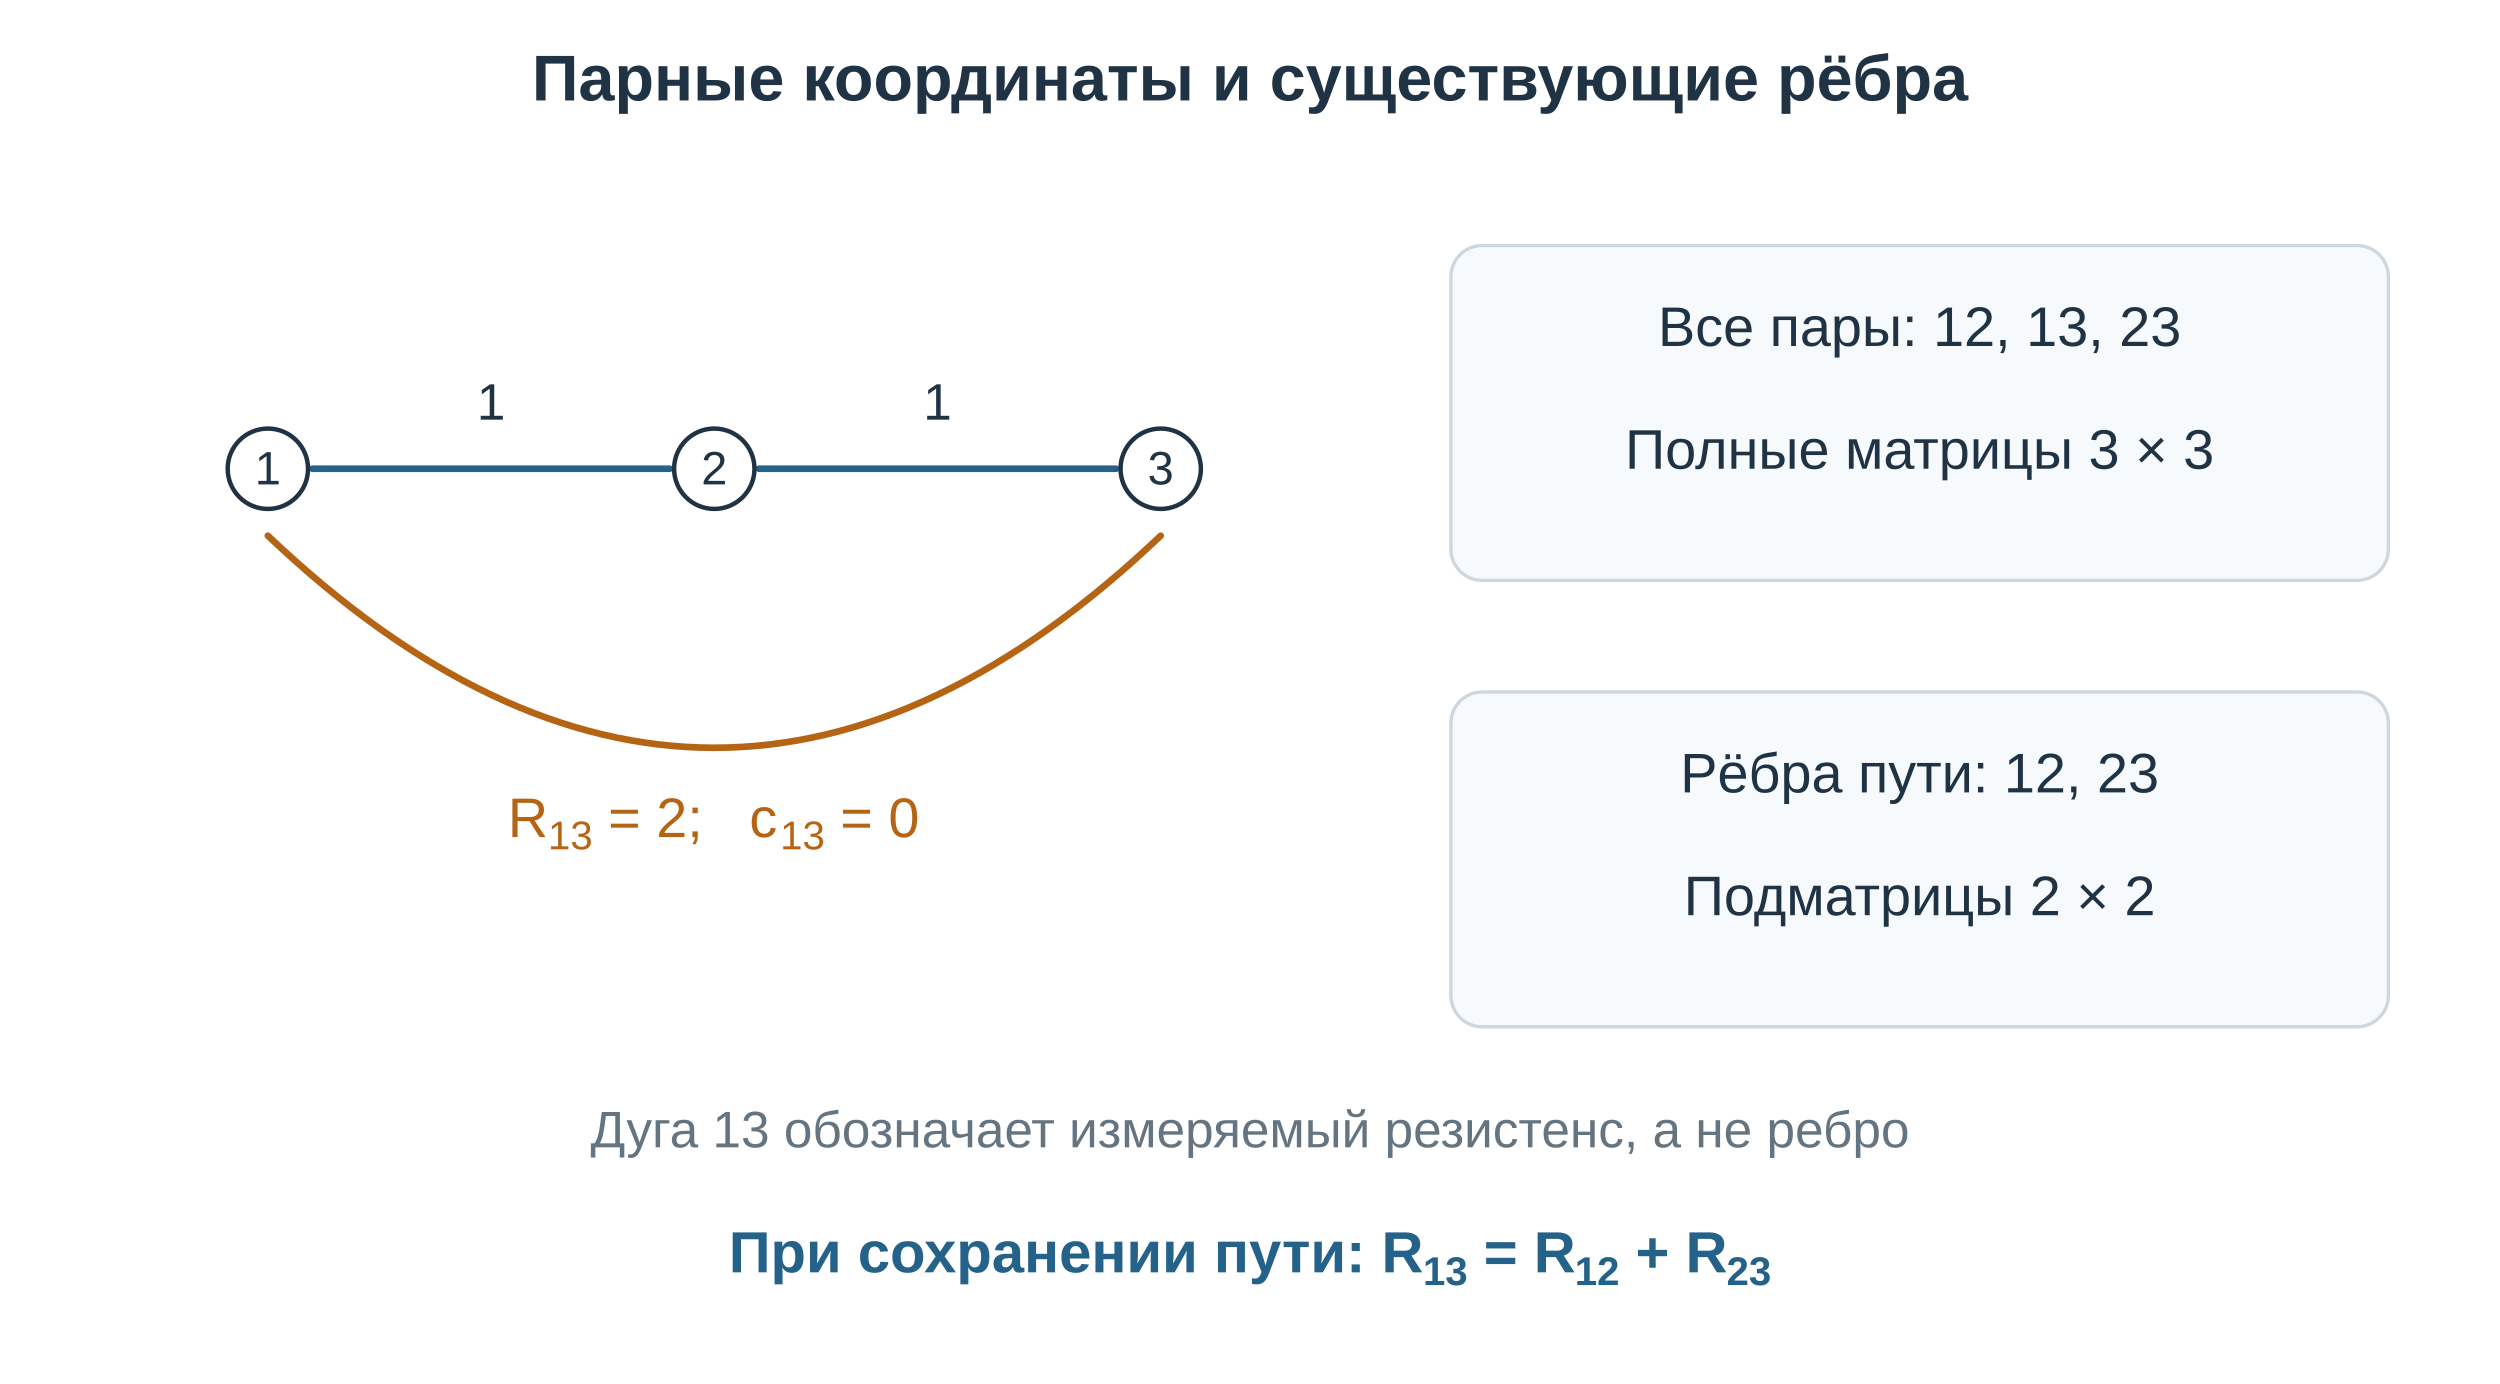
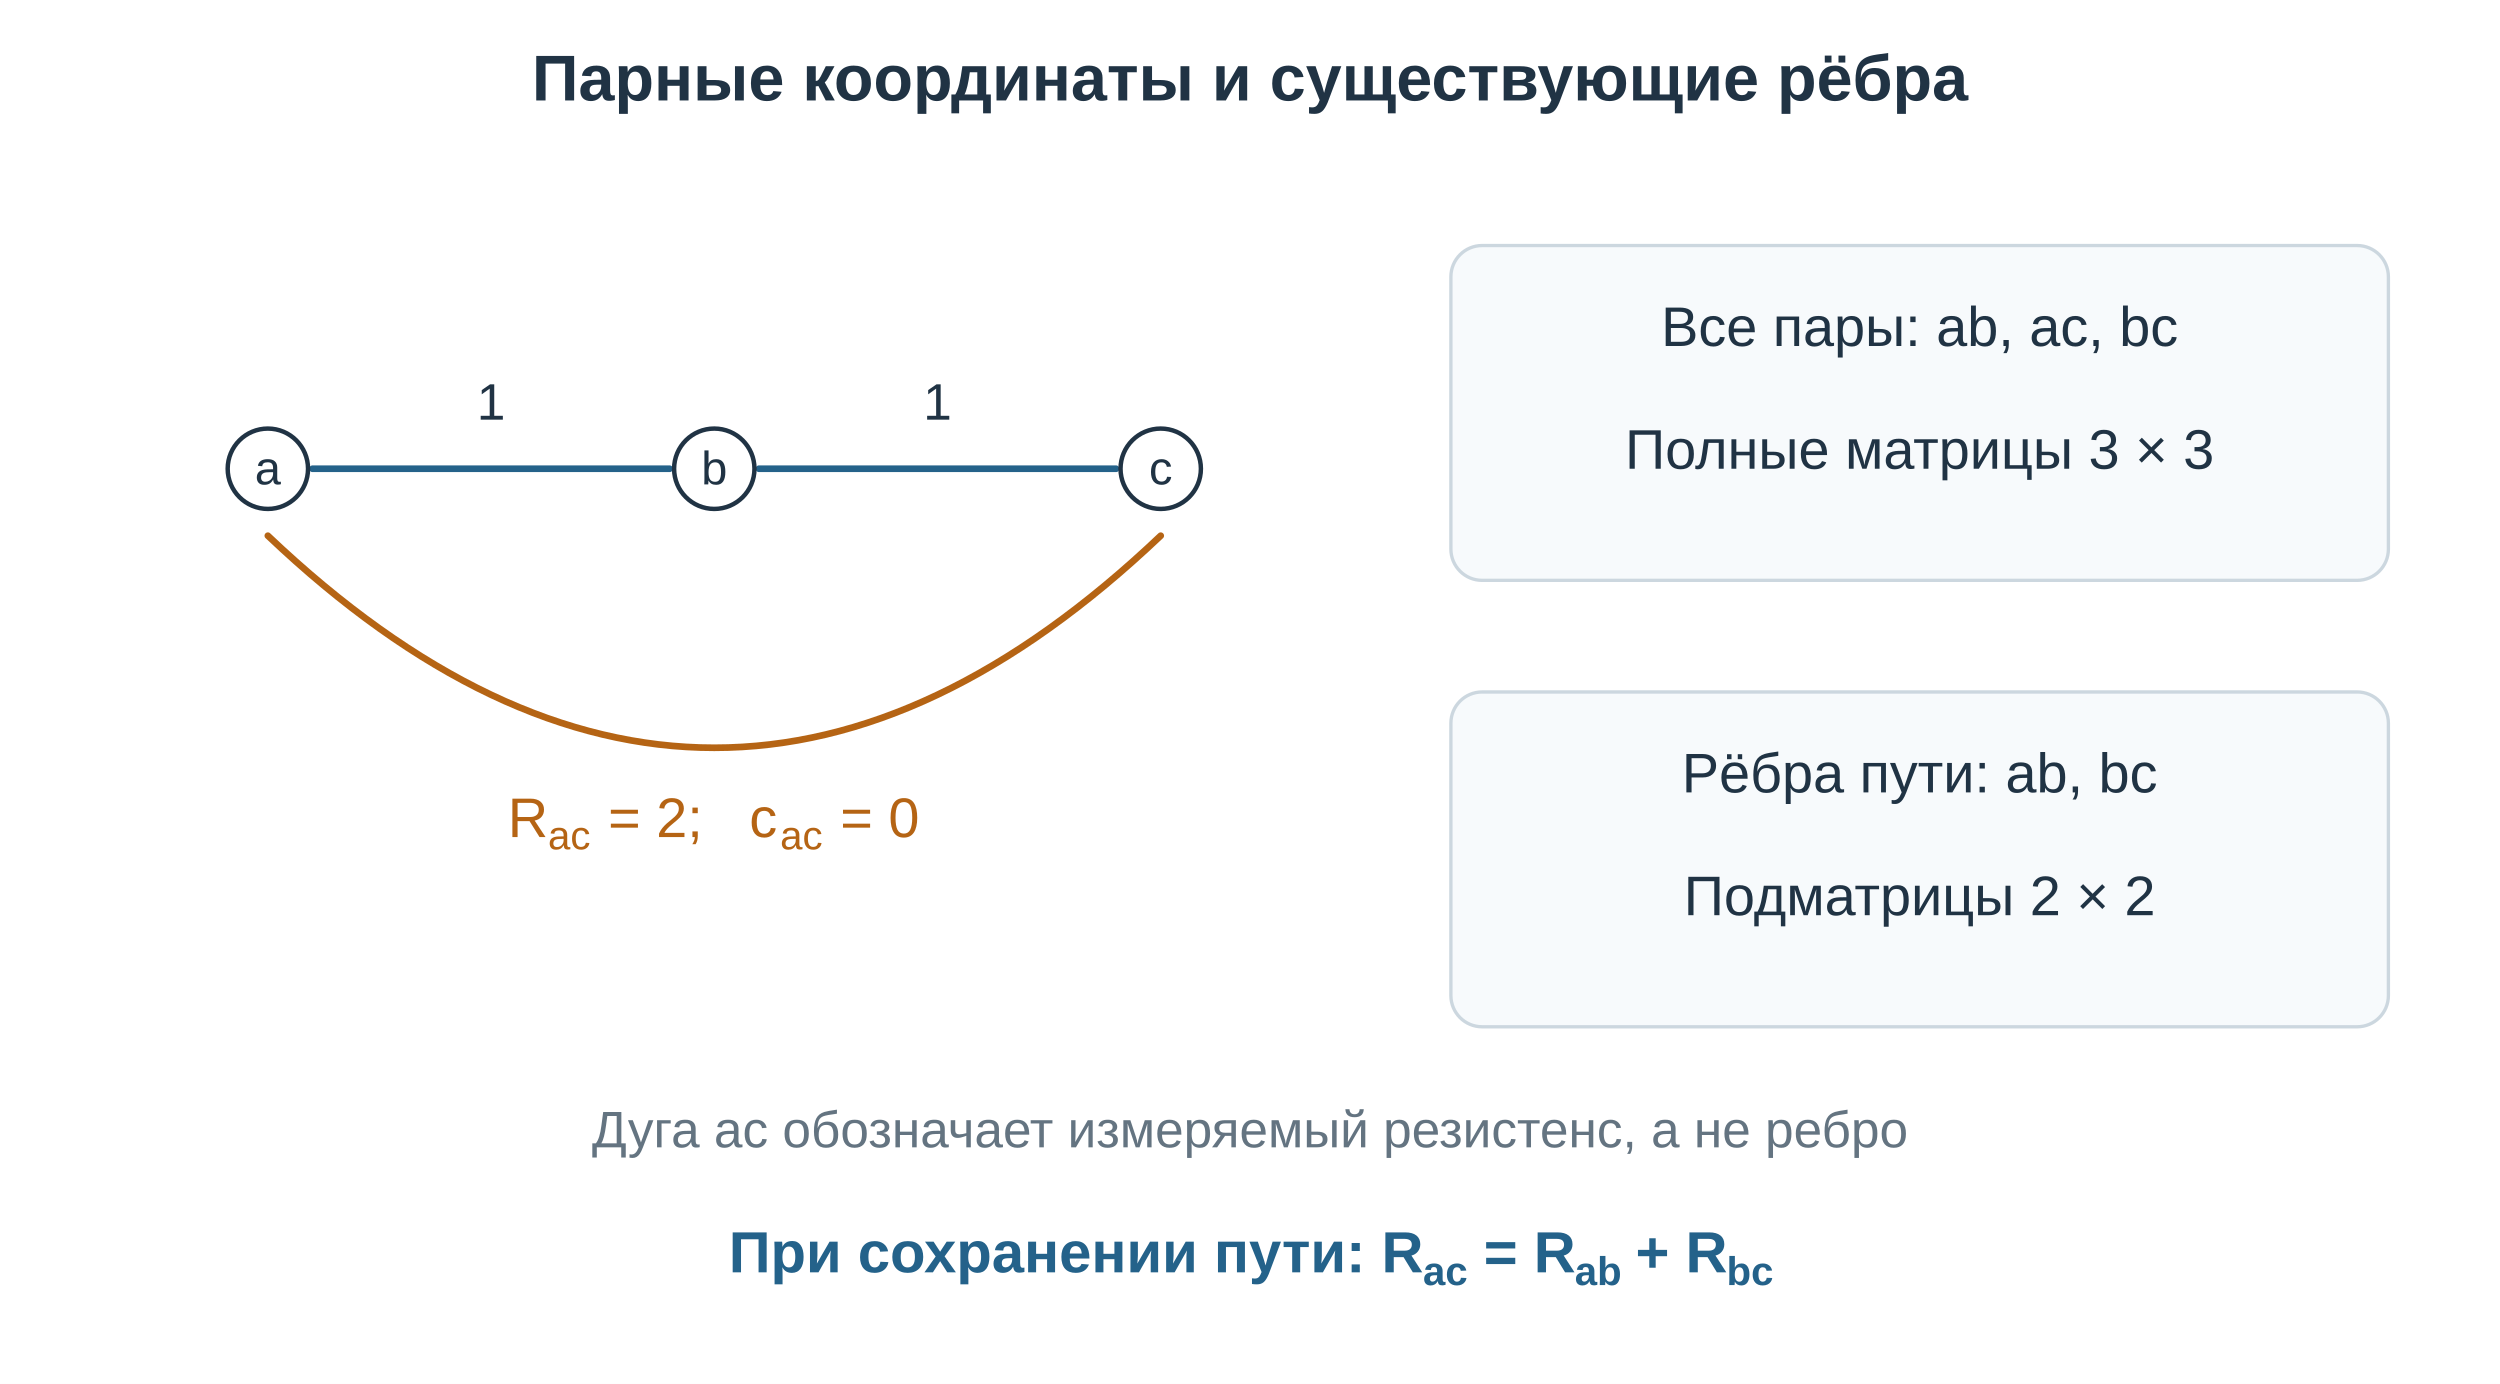
<svg xmlns="http://www.w3.org/2000/svg" width="1120" height="620" viewBox="0 0 1120 620" role="img" aria-labelledby="title">
  <defs>
    <marker id="arrow" markerWidth="12" markerHeight="12" refX="9" refY="5" orient="auto" markerUnits="userSpaceOnUse">
      <path d="M0 0 L10 5 L0 10 Z" fill="#24628a" />
    </marker>
  </defs>
  <style>text{font-family:Arial,sans-serif;fill:#203344}path,line{stroke-linecap:round;stroke-linejoin:round}</style>
  <rect width="1120" height="620" fill="white" />
  <text xml:space="preserve" x="560" y="45" font-size="29" fill="#203344" style="fill:#203344" font-weight="600" text-anchor="middle">Парные координаты и существующие рёбра</text>
  <line x1="140" y1="210" x2="300" y2="210" stroke="#24628a" stroke-width="3" />
  <text xml:space="preserve" x="220.0" y="188" font-size="23" fill="#203344" style="fill:#203344" font-weight="400" text-anchor="middle">1</text>
  <line x1="340" y1="210" x2="500" y2="210" stroke="#24628a" stroke-width="3" />
  <text xml:space="preserve" x="420.0" y="188" font-size="23" fill="#203344" style="fill:#203344" font-weight="400" text-anchor="middle">1</text>
  <circle cx="120" cy="210" r="18" fill="white" stroke="#203344" stroke-width="2" />
-   <text xml:space="preserve" x="120" y="217" font-size="21" fill="#203344" style="fill:#203344" font-weight="400" text-anchor="middle">1</text>
+   <text xml:space="preserve" x="120" y="217" font-size="21" fill="#203344" style="fill:#203344" font-weight="400" text-anchor="middle">a</text>
  <circle cx="320" cy="210" r="18" fill="white" stroke="#203344" stroke-width="2" />
-   <text xml:space="preserve" x="320" y="217" font-size="21" fill="#203344" style="fill:#203344" font-weight="400" text-anchor="middle">2</text>
+   <text xml:space="preserve" x="320" y="217" font-size="21" fill="#203344" style="fill:#203344" font-weight="400" text-anchor="middle">b</text>
  <circle cx="520" cy="210" r="18" fill="white" stroke="#203344" stroke-width="2" />
-   <text xml:space="preserve" x="520" y="217" font-size="21" fill="#203344" style="fill:#203344" font-weight="400" text-anchor="middle">3</text>
+   <text xml:space="preserve" x="520" y="217" font-size="21" fill="#203344" style="fill:#203344" font-weight="400" text-anchor="middle">c</text>
  <path d="M120 240 Q320 430 520 240" fill="none" stroke="#b56414" stroke-width="3" />
  <text xml:space="preserve" x="227.5" y="375" font-size="25" fill="#b56414" style="fill:#b56414" font-weight="400" text-anchor="start">R</text>
-   <text xml:space="preserve" x="245.5" y="380.5" font-size="18" fill="#b56414" style="fill:#b56414" font-weight="400" text-anchor="start">13</text>
+   <text xml:space="preserve" x="245.5" y="380.5" font-size="18" fill="#b56414" style="fill:#b56414" font-weight="400" text-anchor="start">ac</text>
  <text xml:space="preserve" x="265.5" y="375" font-size="25" fill="#b56414" style="fill:#b56414" font-weight="400" text-anchor="start"> = 2;   c</text>
-   <text xml:space="preserve" x="349.5" y="380.5" font-size="18" fill="#b56414" style="fill:#b56414" font-weight="400" text-anchor="start">13</text>
+   <text xml:space="preserve" x="349.5" y="380.5" font-size="18" fill="#b56414" style="fill:#b56414" font-weight="400" text-anchor="start">ac</text>
  <text xml:space="preserve" x="369.5" y="375" font-size="25" fill="#b56414" style="fill:#b56414" font-weight="400" text-anchor="start"> = 0</text>
  <rect x="650" y="110" width="420" height="150" rx="14" fill="#f7fafc" stroke="#ccd7df" stroke-width="1.5" />
-   <text xml:space="preserve" x="860" y="155" font-size="25" fill="#203344" style="fill:#203344" font-weight="400" text-anchor="middle">Все пары: 12, 13, 23</text>
+   <text xml:space="preserve" x="860" y="155" font-size="25" fill="#203344" style="fill:#203344" font-weight="400" text-anchor="middle">Все пары: ab, ac, bc</text>
  <text xml:space="preserve" x="860" y="210" font-size="25" fill="#203344" style="fill:#203344" font-weight="400" text-anchor="middle">Полные матрицы 3 × 3</text>
  <rect x="650" y="310" width="420" height="150" rx="14" fill="#f7fafc" stroke="#ccd7df" stroke-width="1.5" />
-   <text xml:space="preserve" x="860" y="355" font-size="25" fill="#203344" style="fill:#203344" font-weight="400" text-anchor="middle">Рёбра пути: 12, 23</text>
+   <text xml:space="preserve" x="860" y="355" font-size="25" fill="#203344" style="fill:#203344" font-weight="400" text-anchor="middle">Рёбра пути: ab, bc</text>
  <text xml:space="preserve" x="860" y="410" font-size="25" fill="#203344" style="fill:#203344" font-weight="400" text-anchor="middle">Подматрицы 2 × 2</text>
-   <text xml:space="preserve" x="560" y="514" font-size="23" fill="#647481" style="fill:#647481" font-weight="400" text-anchor="middle">Дуга 13 обозначает измеряемый резистенс, а не ребро</text>
+   <text xml:space="preserve" x="560" y="514" font-size="23" fill="#647481" style="fill:#647481" font-weight="400" text-anchor="middle">Дуга ac обозначает измеряемый резистенс, а не ребро</text>
  <text xml:space="preserve" x="326.508" y="570" font-size="26" fill="#24628a" style="fill:#24628a" font-weight="600" text-anchor="start">При сохранении пути: R</text>
-   <text xml:space="preserve" x="637.492" y="575.72" font-size="18" fill="#24628a" style="fill:#24628a" font-weight="600" text-anchor="start">13</text>
+   <text xml:space="preserve" x="637.492" y="575.72" font-size="18" fill="#24628a" style="fill:#24628a" font-weight="600" text-anchor="start">ac</text>
  <text xml:space="preserve" x="657.492" y="570" font-size="26" fill="#24628a" style="fill:#24628a" font-weight="600" text-anchor="start"> = R</text>
-   <text xml:space="preserve" x="705.492" y="575.72" font-size="18" fill="#24628a" style="fill:#24628a" font-weight="600" text-anchor="start">12</text>
+   <text xml:space="preserve" x="705.492" y="575.72" font-size="18" fill="#24628a" style="fill:#24628a" font-weight="600" text-anchor="start">ab</text>
  <text xml:space="preserve" x="725.492" y="570" font-size="26" fill="#24628a" style="fill:#24628a" font-weight="600" text-anchor="start"> + R</text>
-   <text xml:space="preserve" x="773.492" y="575.72" font-size="18" fill="#24628a" style="fill:#24628a" font-weight="600" text-anchor="start">23</text>
+   <text xml:space="preserve" x="773.492" y="575.72" font-size="18" fill="#24628a" style="fill:#24628a" font-weight="600" text-anchor="start">bc</text>
</svg>
